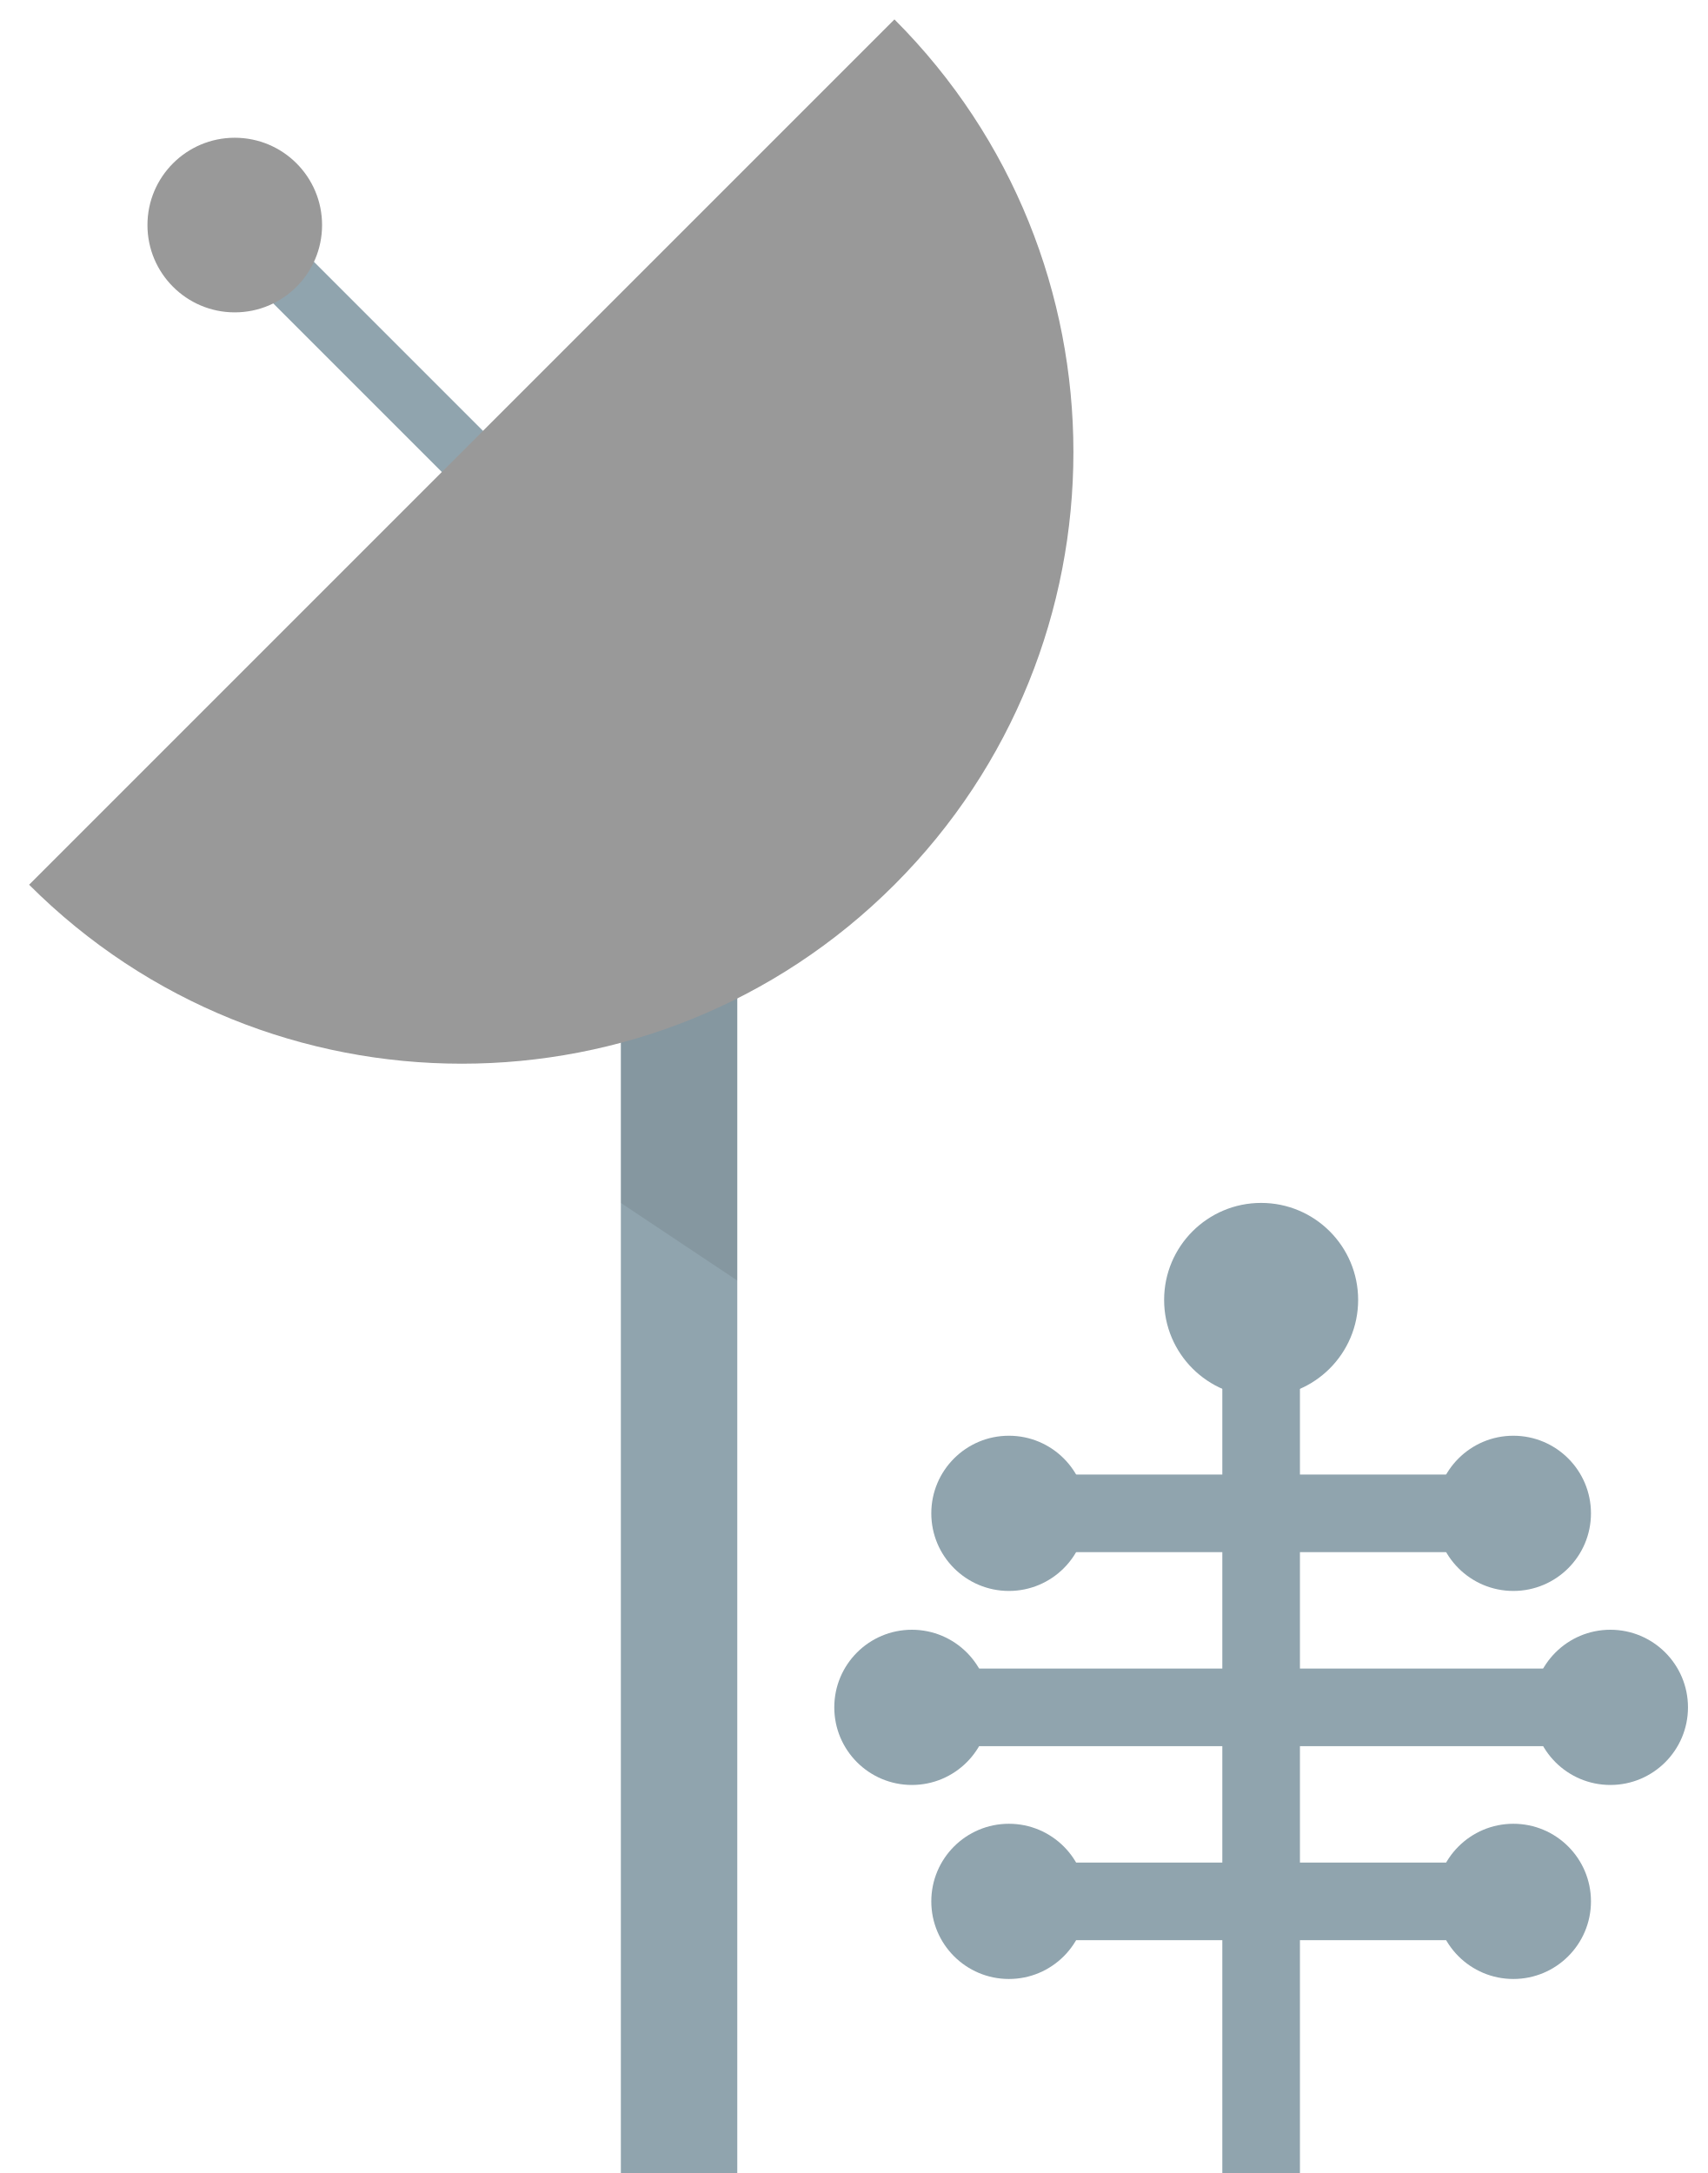
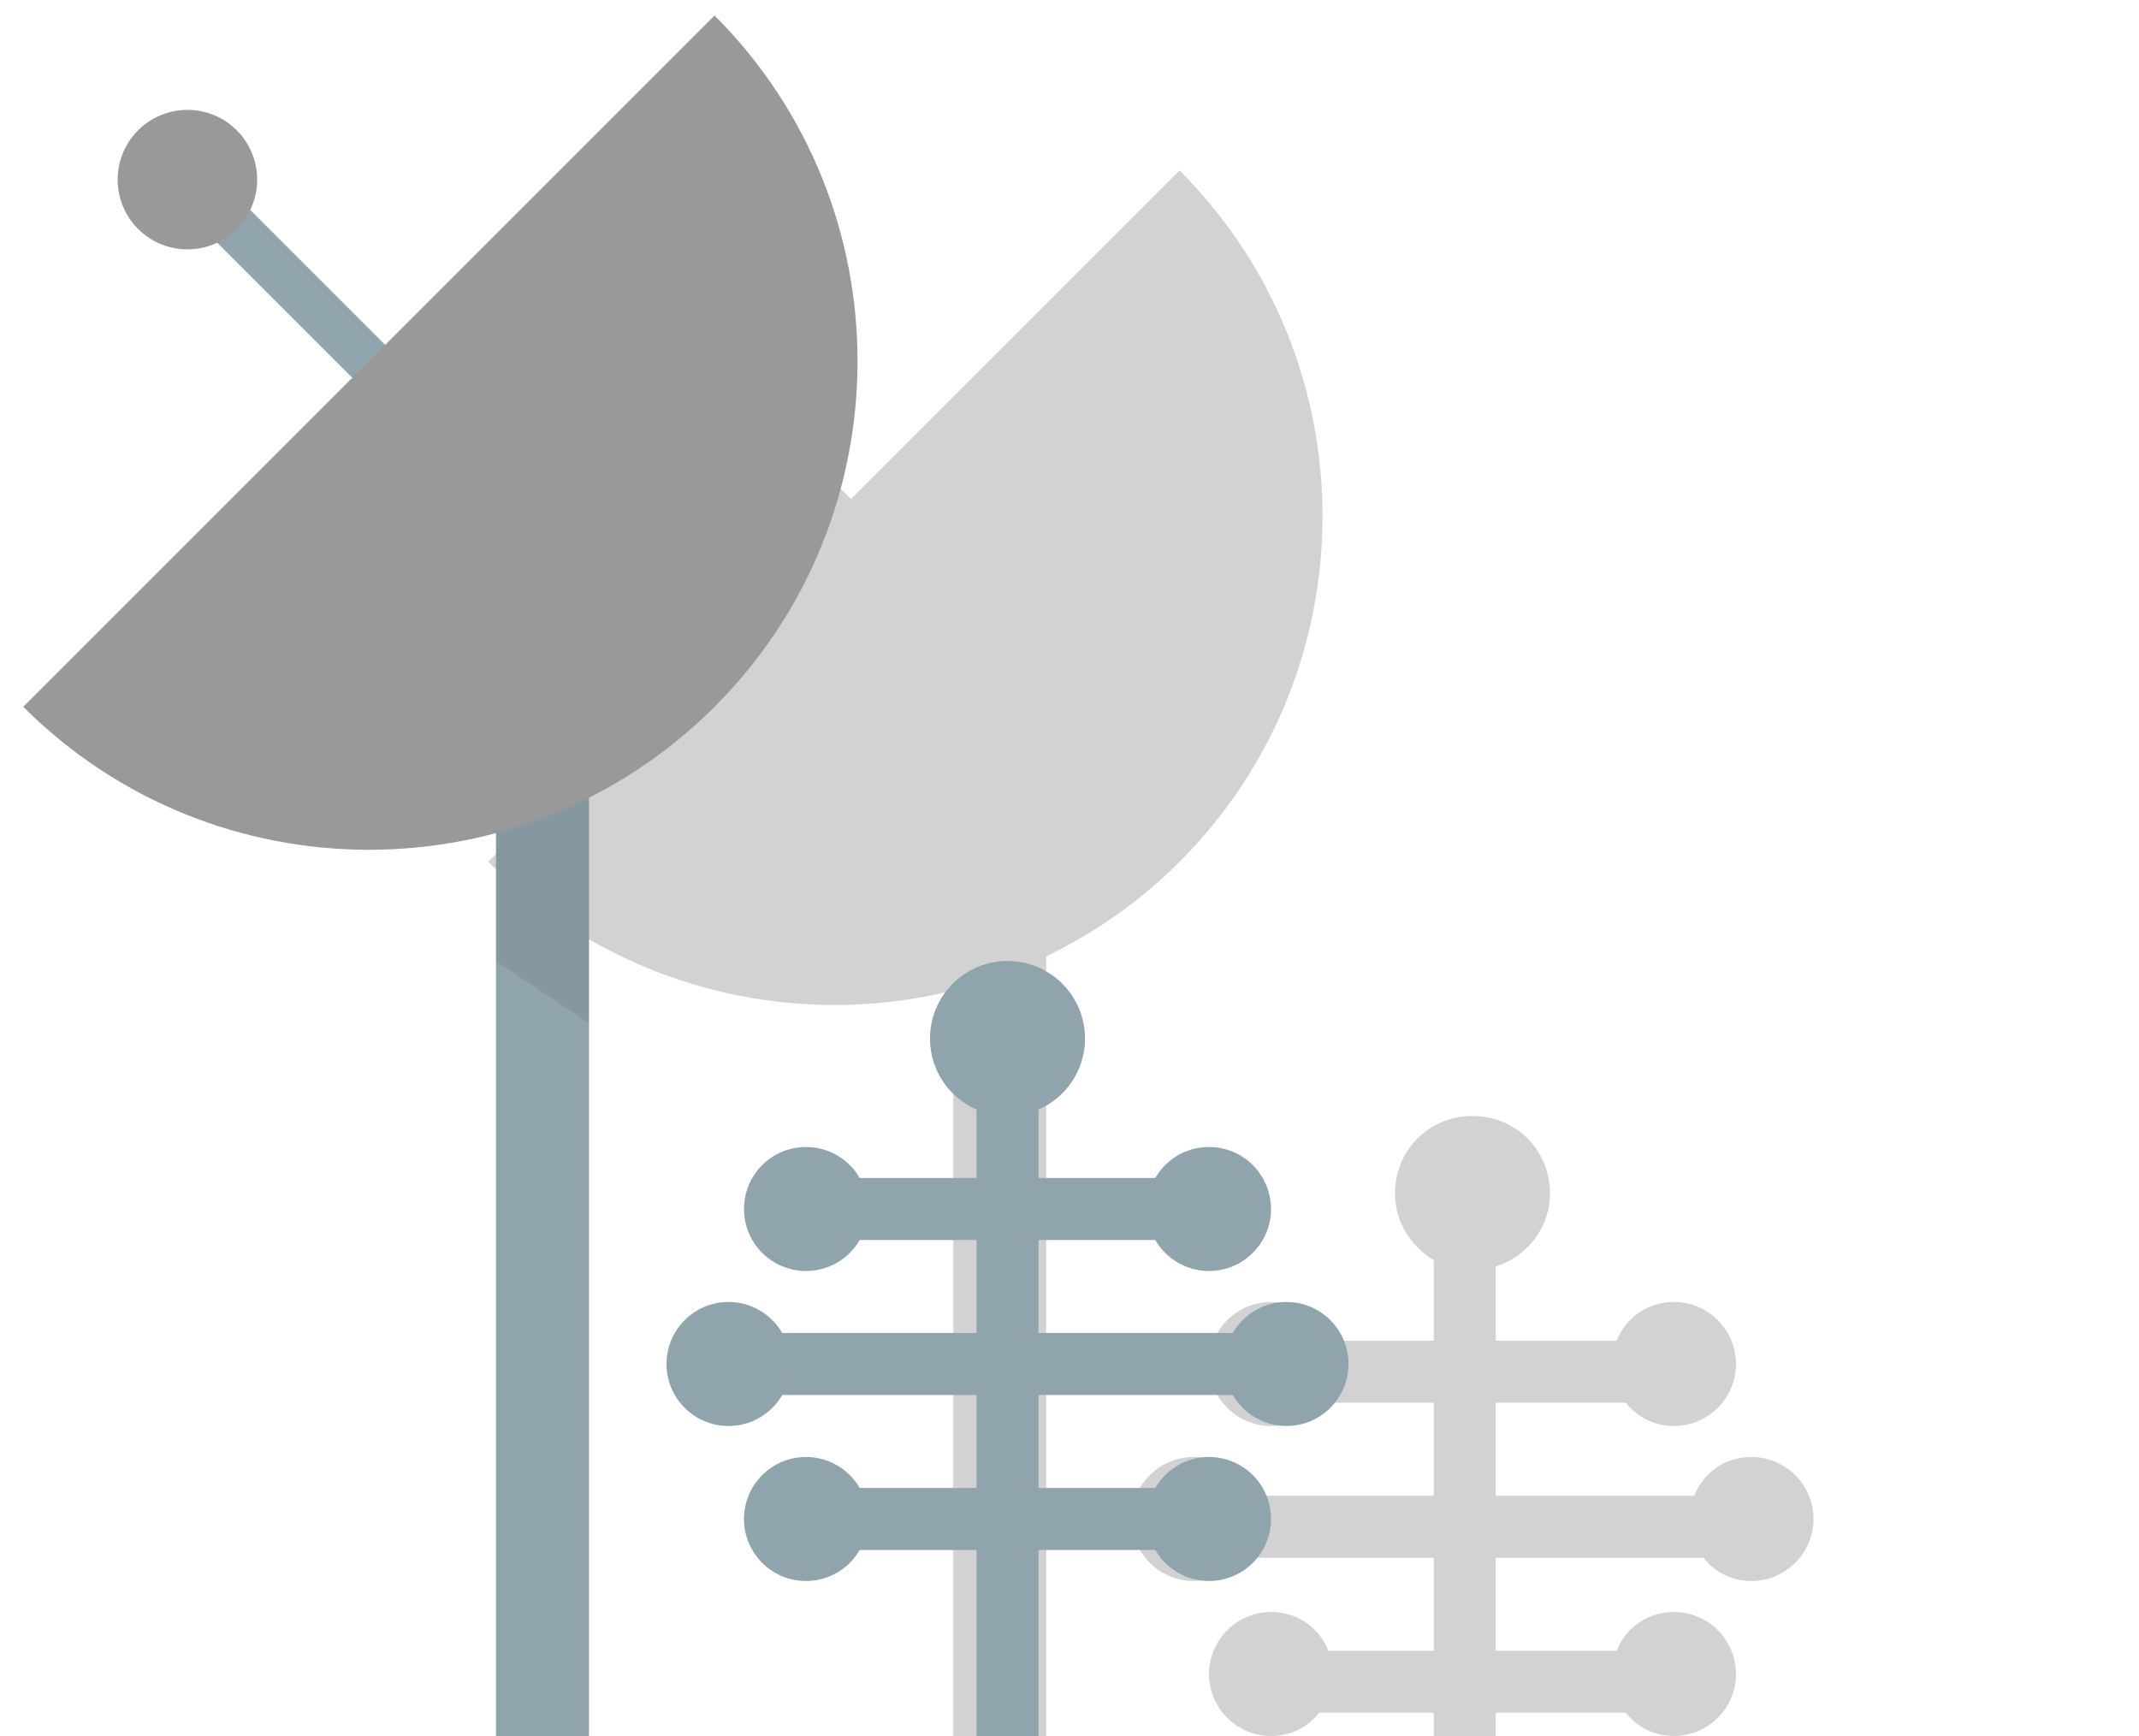
- <svg xmlns="http://www.w3.org/2000/svg" viewBox="0 0 88 112">
-   <path fill="none" d="M0 0h88v112H0z" />
-   <path fill="#90A4AE" d="M32 49h6v63h-6z" />
-   <path opacity=".1" fill="#231F20" d="M38 49h-6v13l6 4z" />
-   <path fill="#90A4AE" d="M42.97 40.282l-2.122 2.122-29.77-29.77 2.122-2.12z" />
-   <path fill="#999" d="M46.1 1L1.5 45.6c12.3 12.3 32.3 12.3 44.6 0s12.3-32.3 0-44.6z" />
-   <circle fill="#999" cx="12.1" cy="11.6" r="4.5" />
-   <g fill="#90A4AE">
-     <path d="M63 64h4v48h-4z" />
-     <path d="M52 76h26v4H52z" />
-     <circle cx="65" cy="67" r="5" />
-     <circle cx="52" cy="78" r="4" />
-     <circle cx="78" cy="78" r="4" />
-     <path d="M52 96h26v4H52z" />
-     <circle cx="52" cy="98" r="4" />
-     <circle cx="78" cy="98" r="4" />
-     <path d="M47 86h36v4H47z" />
-     <circle cx="47" cy="88" r="4" />
-     <circle cx="83" cy="88" r="4" />
+ <svg xmlns="http://www.w3.org/2000/svg" version="1.1" id="Layer_1" x="0px" y="0px" viewBox="0 0 138 112" style="enable-background:new 0 0 138 112;" xml:space="preserve">
+   <style type="text/css">
+ 	.st0{opacity:0.2;}
+ 	.st1{fill:#231F20;}
+ 	.st2{fill:none;}
+ 	.st3{fill:#90A4AE;}
+ 	.st4{opacity:0.1;fill:#231F20;enable-background:new    ;}
+ 	.st5{fill:#999999;}
+ </style>
+   <g class="st0">
+     <path class="st1" d="M76.1,55.6c12.3-12.3,12.3-32.3,0-44.6L54.9,32.2l-8.7-8.7c0.8-1.7,0.5-3.7-0.9-5.1c-1.8-1.8-4.6-1.8-6.4,0   s-1.8,4.6,0,6.4c1.4,1.4,3.4,1.7,5.1,0.9l8.7,8.7L31.5,55.6c8.1,8.1,19.6,10.9,30,8.3V72v40h6V76V61.7   C70.6,60.2,73.5,58.2,76.1,55.6z" />
+     <path class="st1" d="M113,94c-1.7,0-3.1,1-3.7,2.5H96.5v-6h8.4c0.7,0.9,1.8,1.5,3.1,1.5c2.2,0,4-1.8,4-4s-1.8-4-4-4   c-1.7,0-3.1,1-3.7,2.5h-7.8v-4.8c2-0.6,3.5-2.5,3.5-4.7c0-2.8-2.2-5-5-5s-5,2.2-5,5c0,1.8,1,3.4,2.5,4.3v5.2h-6.8   C85.1,85,83.7,84,82,84c-2.2,0-4,1.8-4,4s1.8,4,4,4c1.3,0,2.4-0.6,3.1-1.5h7.4v6H80.7C80.1,95,78.7,94,77,94c-2.2,0-4,1.8-4,4   s1.8,4,4,4c1.3,0,2.4-0.6,3.1-1.5h12.4v6h-6.8c-0.6-1.5-2-2.5-3.7-2.5c-2.2,0-4,1.8-4,4s1.8,4,4,4c1.3,0,2.4-0.6,3.1-1.5h7.4v1.5h4   v-1.5h8.4c0.7,0.9,1.8,1.5,3.1,1.5c2.2,0,4-1.8,4-4s-1.8-4-4-4c-1.7,0-3.1,1-3.7,2.5h-7.8v-6h13.4c0.7,0.9,1.8,1.5,3.1,1.5   c2.2,0,4-1.8,4-4S115.2,94,113,94z" />
+   </g>
+   <g>
+     <rect class="st2" width="88" height="112" />
+     <g>
+       <rect x="32" y="49" class="st3" width="6" height="63" />
+       <polygon class="st4" points="38,49 32,49 32,62 38,66   " />
+       <g>
+         <rect x="25.5" y="5.5" transform="matrix(0.7071 -0.7071 0.7071 0.7071 -10.8285 26.878)" class="st3" width="3" height="42.1" />
+         <path class="st5" d="M46.1,1L1.5,45.6c12.3,12.3,32.3,12.3,44.6,0S58.4,13.3,46.1,1z" />
+         <ellipse transform="matrix(0.7071 -0.7071 0.7071 0.7071 -4.6668 11.9424)" class="st5" cx="12.1" cy="11.6" rx="4.5" ry="4.5" />
+       </g>
+       <g>
+         <rect x="63" y="64" class="st3" width="4" height="48" />
+         <rect x="52" y="76" class="st3" width="26" height="4" />
+         <circle class="st3" cx="65" cy="67" r="5" />
+         <circle class="st3" cx="52" cy="78" r="4" />
+         <circle class="st3" cx="78" cy="78" r="4" />
+         <rect x="52" y="96" class="st3" width="26" height="4" />
+         <circle class="st3" cx="52" cy="98" r="4" />
+         <circle class="st3" cx="78" cy="98" r="4" />
+         <rect x="47" y="86" class="st3" width="36" height="4" />
+         <circle class="st3" cx="47" cy="88" r="4" />
+         <circle class="st3" cx="83" cy="88" r="4" />
+       </g>
+     </g>
  </g>
</svg>
